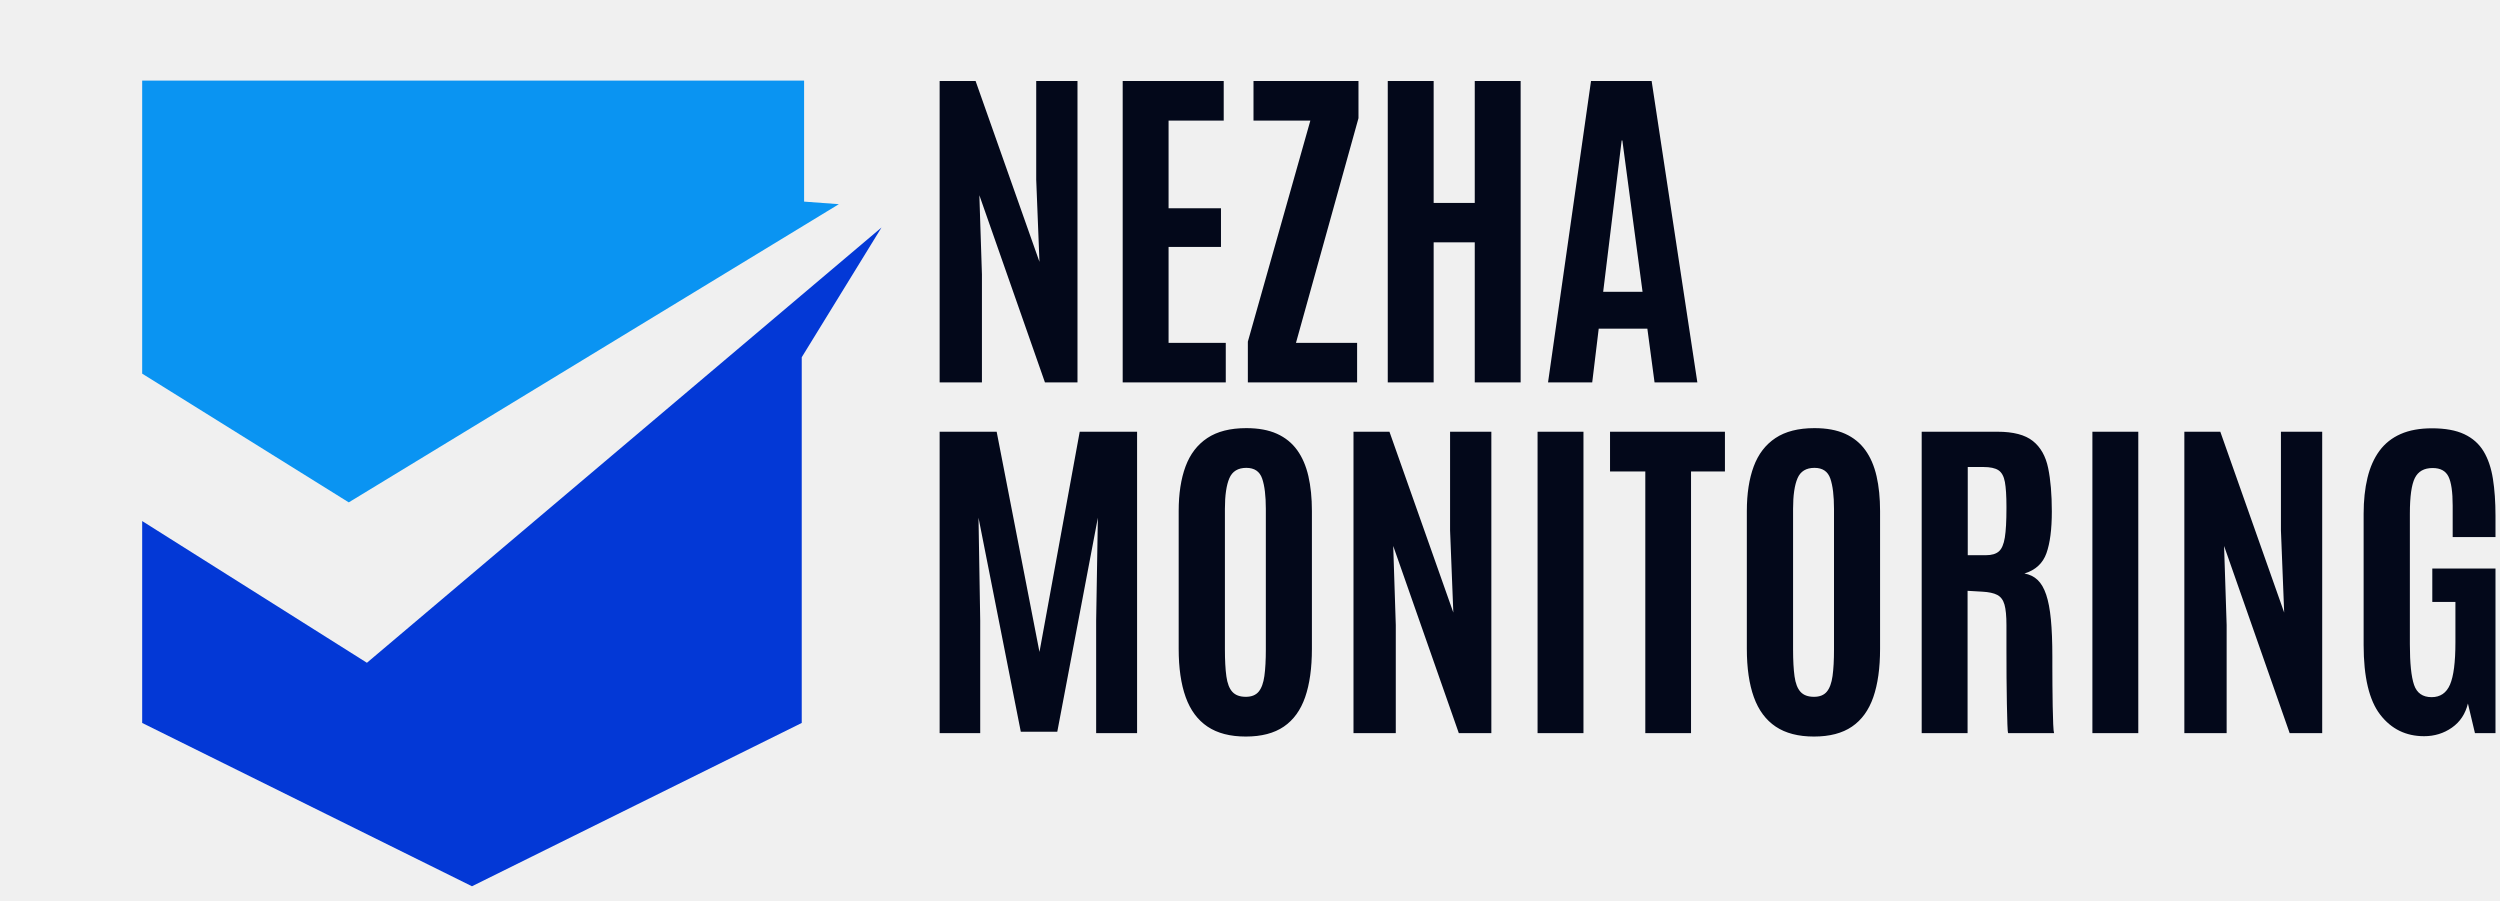
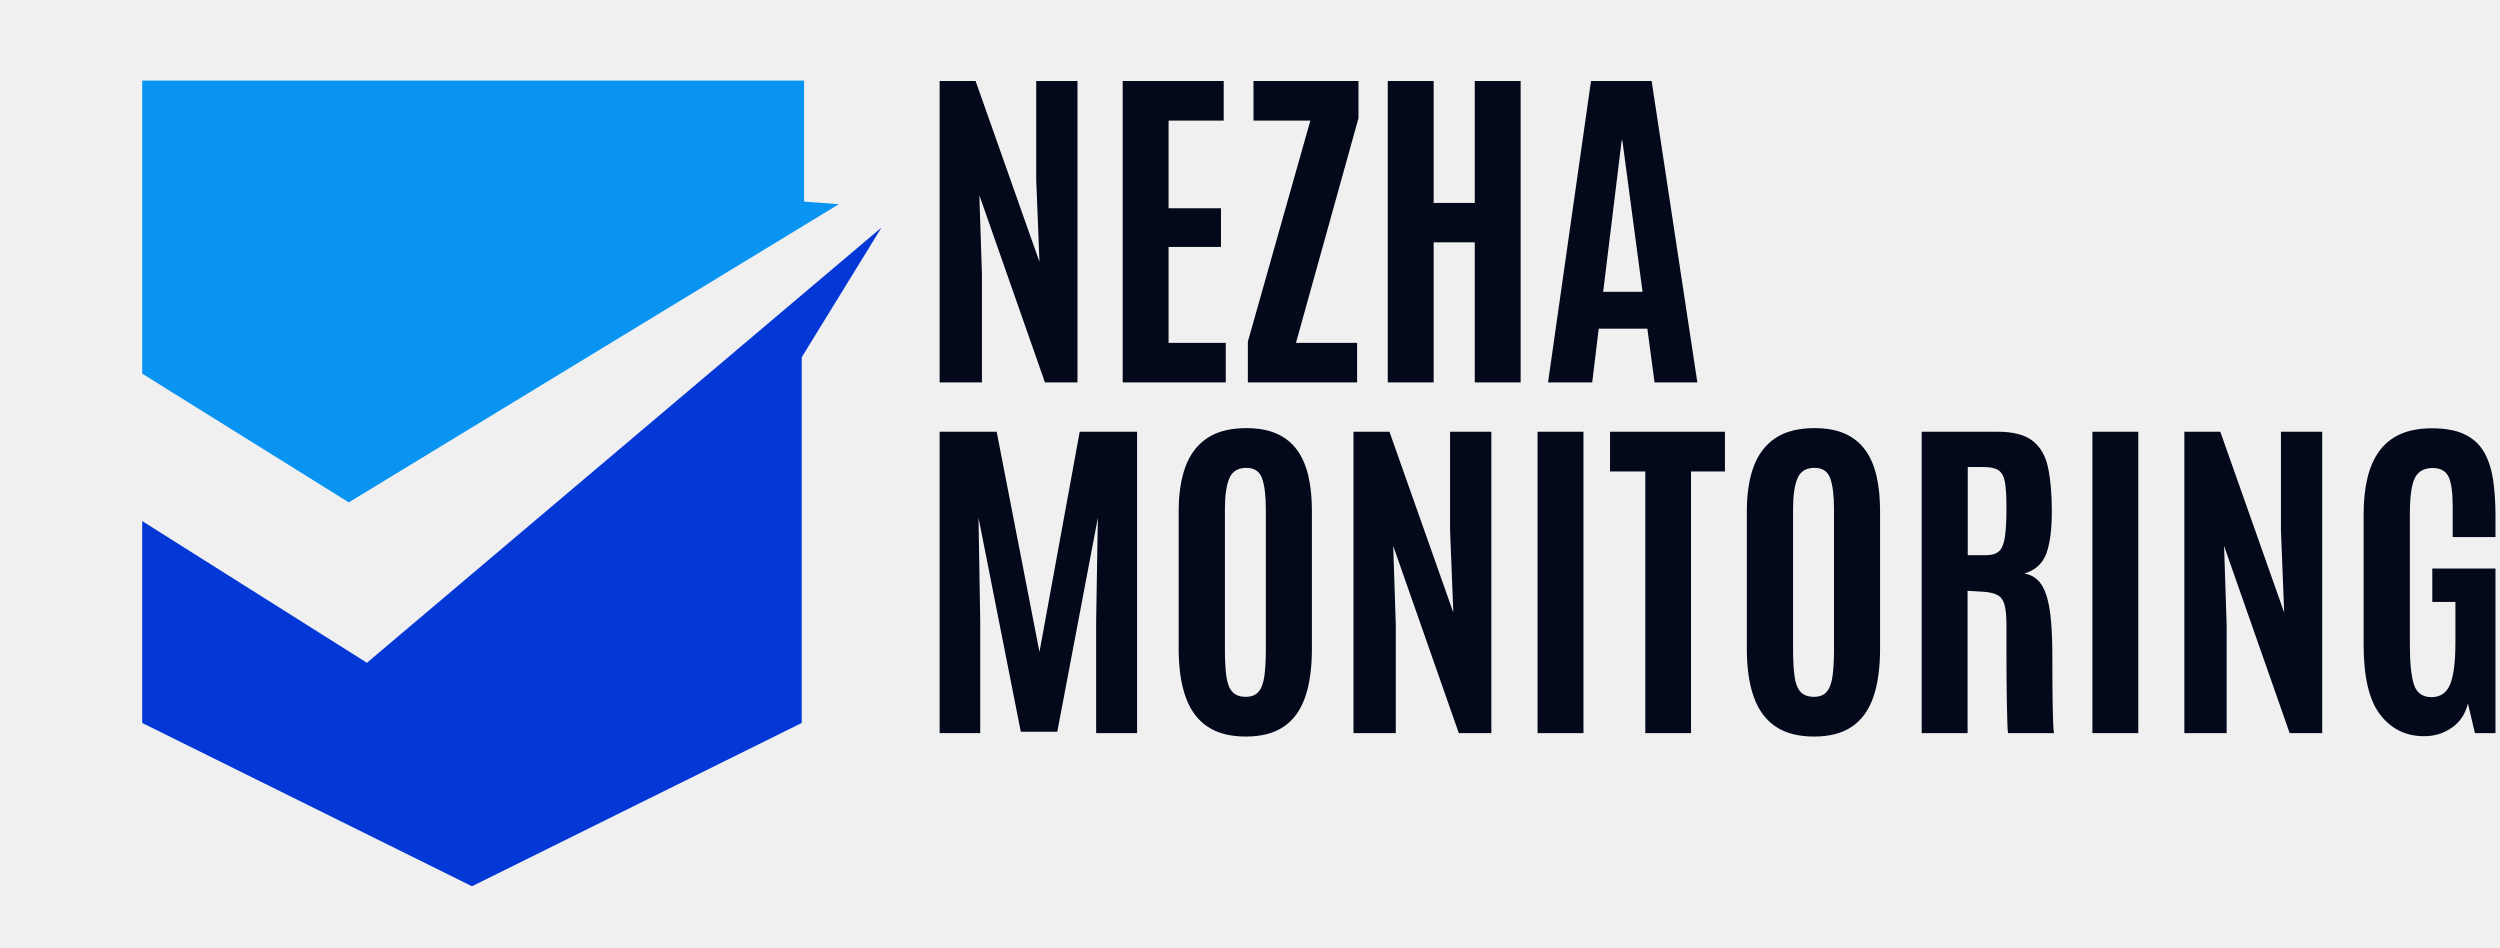
- <svg xmlns="http://www.w3.org/2000/svg" width="527.5" height="190">
+ <svg xmlns="http://www.w3.org/2000/svg" width="527.5" height="200">
  <g fill="none" fill-rule="evenodd">
    <path fill="#0A94F2" d="M30 17v61.84L73.588 106 177 43.082l-7.336-.542V17z" />
    <path fill="#0338D6" d="M77.42 139.845L30 109.943v42.6L99.585 187l69.582-34.457V75.38L186 48z" />
  </g>
  <style>
        #text {
            fill: #03081A;
        }
        @media (prefers-color-scheme: dark) {
            #text {
                fill: white;
            }
        }
    </style>
  <path id="text" d="M 253.263 51.073 L 253.263 -12.521 L 260.85 -12.521 L 274.328 25.636 L 273.641 8.292 L 273.641 -12.521 L 282.349 -12.521 L 282.349 51.073 L 275.484 51.073 L 261.645 11.58 L 262.187 28.273 L 262.187 51.073 Z M 291.887 51.073 L 291.887 -12.521 L 313.205 -12.521 L 313.205 -4.174 L 301.57 -4.174 L 301.57 14.326 L 312.627 14.326 L 312.627 22.492 L 301.57 22.492 L 301.57 42.726 L 313.638 42.726 L 313.638 51.073 Z M 318.297 51.073 L 318.297 42.473 L 331.485 -4.174 L 319.489 -4.174 L 319.489 -12.521 L 341.639 -12.521 L 341.639 -4.68 L 328.45 42.726 L 341.35 42.726 L 341.35 51.073 Z M 347.817 51.073 L 347.817 -12.521 L 357.501 -12.521 L 357.501 13.206 L 366.173 13.206 L 366.173 -12.521 L 375.856 -12.521 L 375.856 51.073 L 366.173 51.073 L 366.173 21.516 L 357.501 21.516 L 357.501 51.073 Z M 381.635 51.073 L 390.704 -12.521 L 403.495 -12.521 L 413.142 51.073 L 404.109 51.073 L 402.592 39.727 L 392.33 39.727 L 390.957 51.073 Z M 393.269 31.959 L 401.58 31.959 L 397.316 0.017 L 397.172 0.017 Z" transform="matrix(1, 0, 0, 1, -54.99994, 29.61538)" style="white-space: pre;" />
  <path id="text" transform="matrix(1, 0, 0, 1, -54.99994, 29.61538)" style="white-space: pre;" />
  <path id="text" d="M 253.263 125.073 L 253.263 61.479 L 265.295 61.479 L 274.328 107.946 L 282.819 61.479 L 294.924 61.479 L 294.924 125.073 L 286.288 125.073 L 286.288 101.37 L 286.649 79.618 L 278.086 124.784 L 270.389 124.784 L 261.465 79.618 L 261.826 101.37 L 261.826 125.073 Z M 317.865 125.796 Q 312.914 125.796 309.789 123.7 Q 306.663 121.604 305.182 117.485 Q 303.701 113.366 303.701 107.296 L 303.701 78.209 Q 303.701 72.717 305.146 68.814 Q 306.591 64.912 309.735 62.816 Q 312.878 60.72 317.973 60.72 Q 321.803 60.72 324.441 61.913 Q 327.078 63.105 328.704 65.364 Q 330.33 67.622 331.071 70.856 Q 331.812 74.09 331.812 78.209 L 331.812 107.296 Q 331.812 113.366 330.385 117.485 Q 328.957 121.604 325.886 123.7 Q 322.815 125.796 317.865 125.796 Z M 317.865 117.413 Q 319.671 117.413 320.575 116.329 Q 321.478 115.245 321.785 113.023 Q 322.092 110.801 322.092 107.404 L 322.092 77.775 Q 322.092 73.62 321.315 71.362 Q 320.538 69.103 317.973 69.103 Q 315.335 69.103 314.396 71.289 Q 313.456 73.475 313.456 77.739 L 313.456 107.404 Q 313.456 110.873 313.764 113.095 Q 314.071 115.317 315.028 116.365 Q 315.986 117.413 317.865 117.413 Z M 340.587 125.073 L 340.587 61.479 L 348.174 61.479 L 361.652 99.635 L 360.966 82.292 L 360.966 61.479 L 369.674 61.479 L 369.674 125.073 L 362.808 125.073 L 348.969 85.58 L 349.511 102.273 L 349.511 125.073 Z M 379.427 125.073 L 379.427 61.479 L 389.111 61.479 L 389.111 125.073 Z M 402.16 125.073 L 402.16 69.862 L 394.716 69.862 L 394.716 61.479 L 418.961 61.479 L 418.961 69.862 L 411.807 69.862 L 411.807 125.073 Z M 437.747 125.796 Q 432.797 125.796 429.672 123.7 Q 426.546 121.604 425.065 117.485 Q 423.583 113.366 423.583 107.296 L 423.583 78.209 Q 423.583 72.717 425.029 68.814 Q 426.474 64.912 429.618 62.816 Q 432.761 60.72 437.856 60.72 Q 441.686 60.72 444.324 61.913 Q 446.961 63.105 448.587 65.364 Q 450.213 67.622 450.954 70.856 Q 451.695 74.09 451.695 78.209 L 451.695 107.296 Q 451.695 113.366 450.267 117.485 Q 448.84 121.604 445.769 123.7 Q 442.698 125.796 437.747 125.796 Z M 437.747 117.413 Q 439.554 117.413 440.457 116.329 Q 441.361 115.245 441.668 113.023 Q 441.975 110.801 441.975 107.404 L 441.975 77.775 Q 441.975 73.62 441.198 71.362 Q 440.421 69.103 437.856 69.103 Q 435.218 69.103 434.279 71.289 Q 433.339 73.475 433.339 77.739 L 433.339 107.404 Q 433.339 110.873 433.646 113.095 Q 433.953 115.317 434.911 116.365 Q 435.868 117.413 437.747 117.413 Z M 460.476 125.073 L 460.476 61.479 L 476.482 61.479 Q 481.469 61.479 483.926 63.43 Q 486.383 65.382 487.16 69.139 Q 487.936 72.897 487.936 78.317 Q 487.936 83.918 486.798 87.115 Q 485.66 90.313 482.155 91.397 Q 483.817 91.686 484.937 92.752 Q 486.058 93.818 486.744 95.86 Q 487.431 97.901 487.738 101.099 Q 488.045 104.297 488.045 108.922 Q 488.045 109.283 488.045 110.945 Q 488.045 112.607 488.063 114.865 Q 488.081 117.124 488.117 119.364 Q 488.153 121.604 488.226 123.194 Q 488.298 124.784 488.406 125.073 L 478.723 125.073 Q 478.614 124.892 478.56 123.212 Q 478.506 121.532 478.452 118.93 Q 478.397 116.329 478.379 113.33 Q 478.361 110.331 478.361 107.422 Q 478.361 104.513 478.361 102.273 Q 478.361 99.419 477.946 97.955 Q 477.53 96.492 476.428 95.914 Q 475.326 95.336 473.267 95.227 L 470.159 95.047 L 470.159 125.073 Z M 470.195 87.531 L 474.061 87.531 Q 475.832 87.531 476.753 86.736 Q 477.675 85.941 478.018 83.809 Q 478.361 81.677 478.361 77.667 L 478.361 77.269 Q 478.361 73.909 478.036 72.102 Q 477.711 70.296 476.681 69.609 Q 475.651 68.923 473.483 68.923 L 470.195 68.923 Z M 496.495 125.073 L 496.495 61.479 L 506.179 61.479 L 506.179 125.073 Z M 515.897 125.073 L 515.897 61.479 L 523.485 61.479 L 536.963 99.635 L 536.276 82.292 L 536.276 61.479 L 544.984 61.479 L 544.984 125.073 L 538.119 125.073 L 524.28 85.58 L 524.822 102.273 L 524.822 125.073 Z M 566.481 125.723 Q 560.736 125.723 557.231 121.189 Q 553.726 116.654 553.726 106.465 L 553.726 78.823 Q 553.726 74.559 554.539 71.199 Q 555.352 67.839 557.068 65.508 Q 558.785 63.177 561.531 61.967 Q 564.277 60.757 568.143 60.757 Q 572.335 60.757 574.972 62.003 Q 577.61 63.25 579.037 65.616 Q 580.464 67.983 581.006 71.416 Q 581.548 74.848 581.548 79.184 L 581.548 83.701 L 572.515 83.701 L 572.515 77.052 Q 572.515 72.753 571.63 70.946 Q 570.745 69.139 568.288 69.139 Q 565.578 69.139 564.53 71.253 Q 563.482 73.367 563.482 78.751 L 563.482 106.32 Q 563.482 112.318 564.367 114.902 Q 565.253 117.485 568.071 117.485 Q 570.817 117.485 571.955 114.829 Q 573.093 112.174 573.093 105.959 L 573.093 97.395 L 568.215 97.395 L 568.215 90.349 L 581.548 90.349 L 581.548 125.073 L 577.213 125.073 L 575.731 118.822 Q 574.936 122.11 572.353 123.917 Q 569.769 125.723 566.481 125.723 Z" transform="matrix(1, 0, 0, 1, -54.99994, 29.61538)" style="white-space: pre;" />
</svg>
